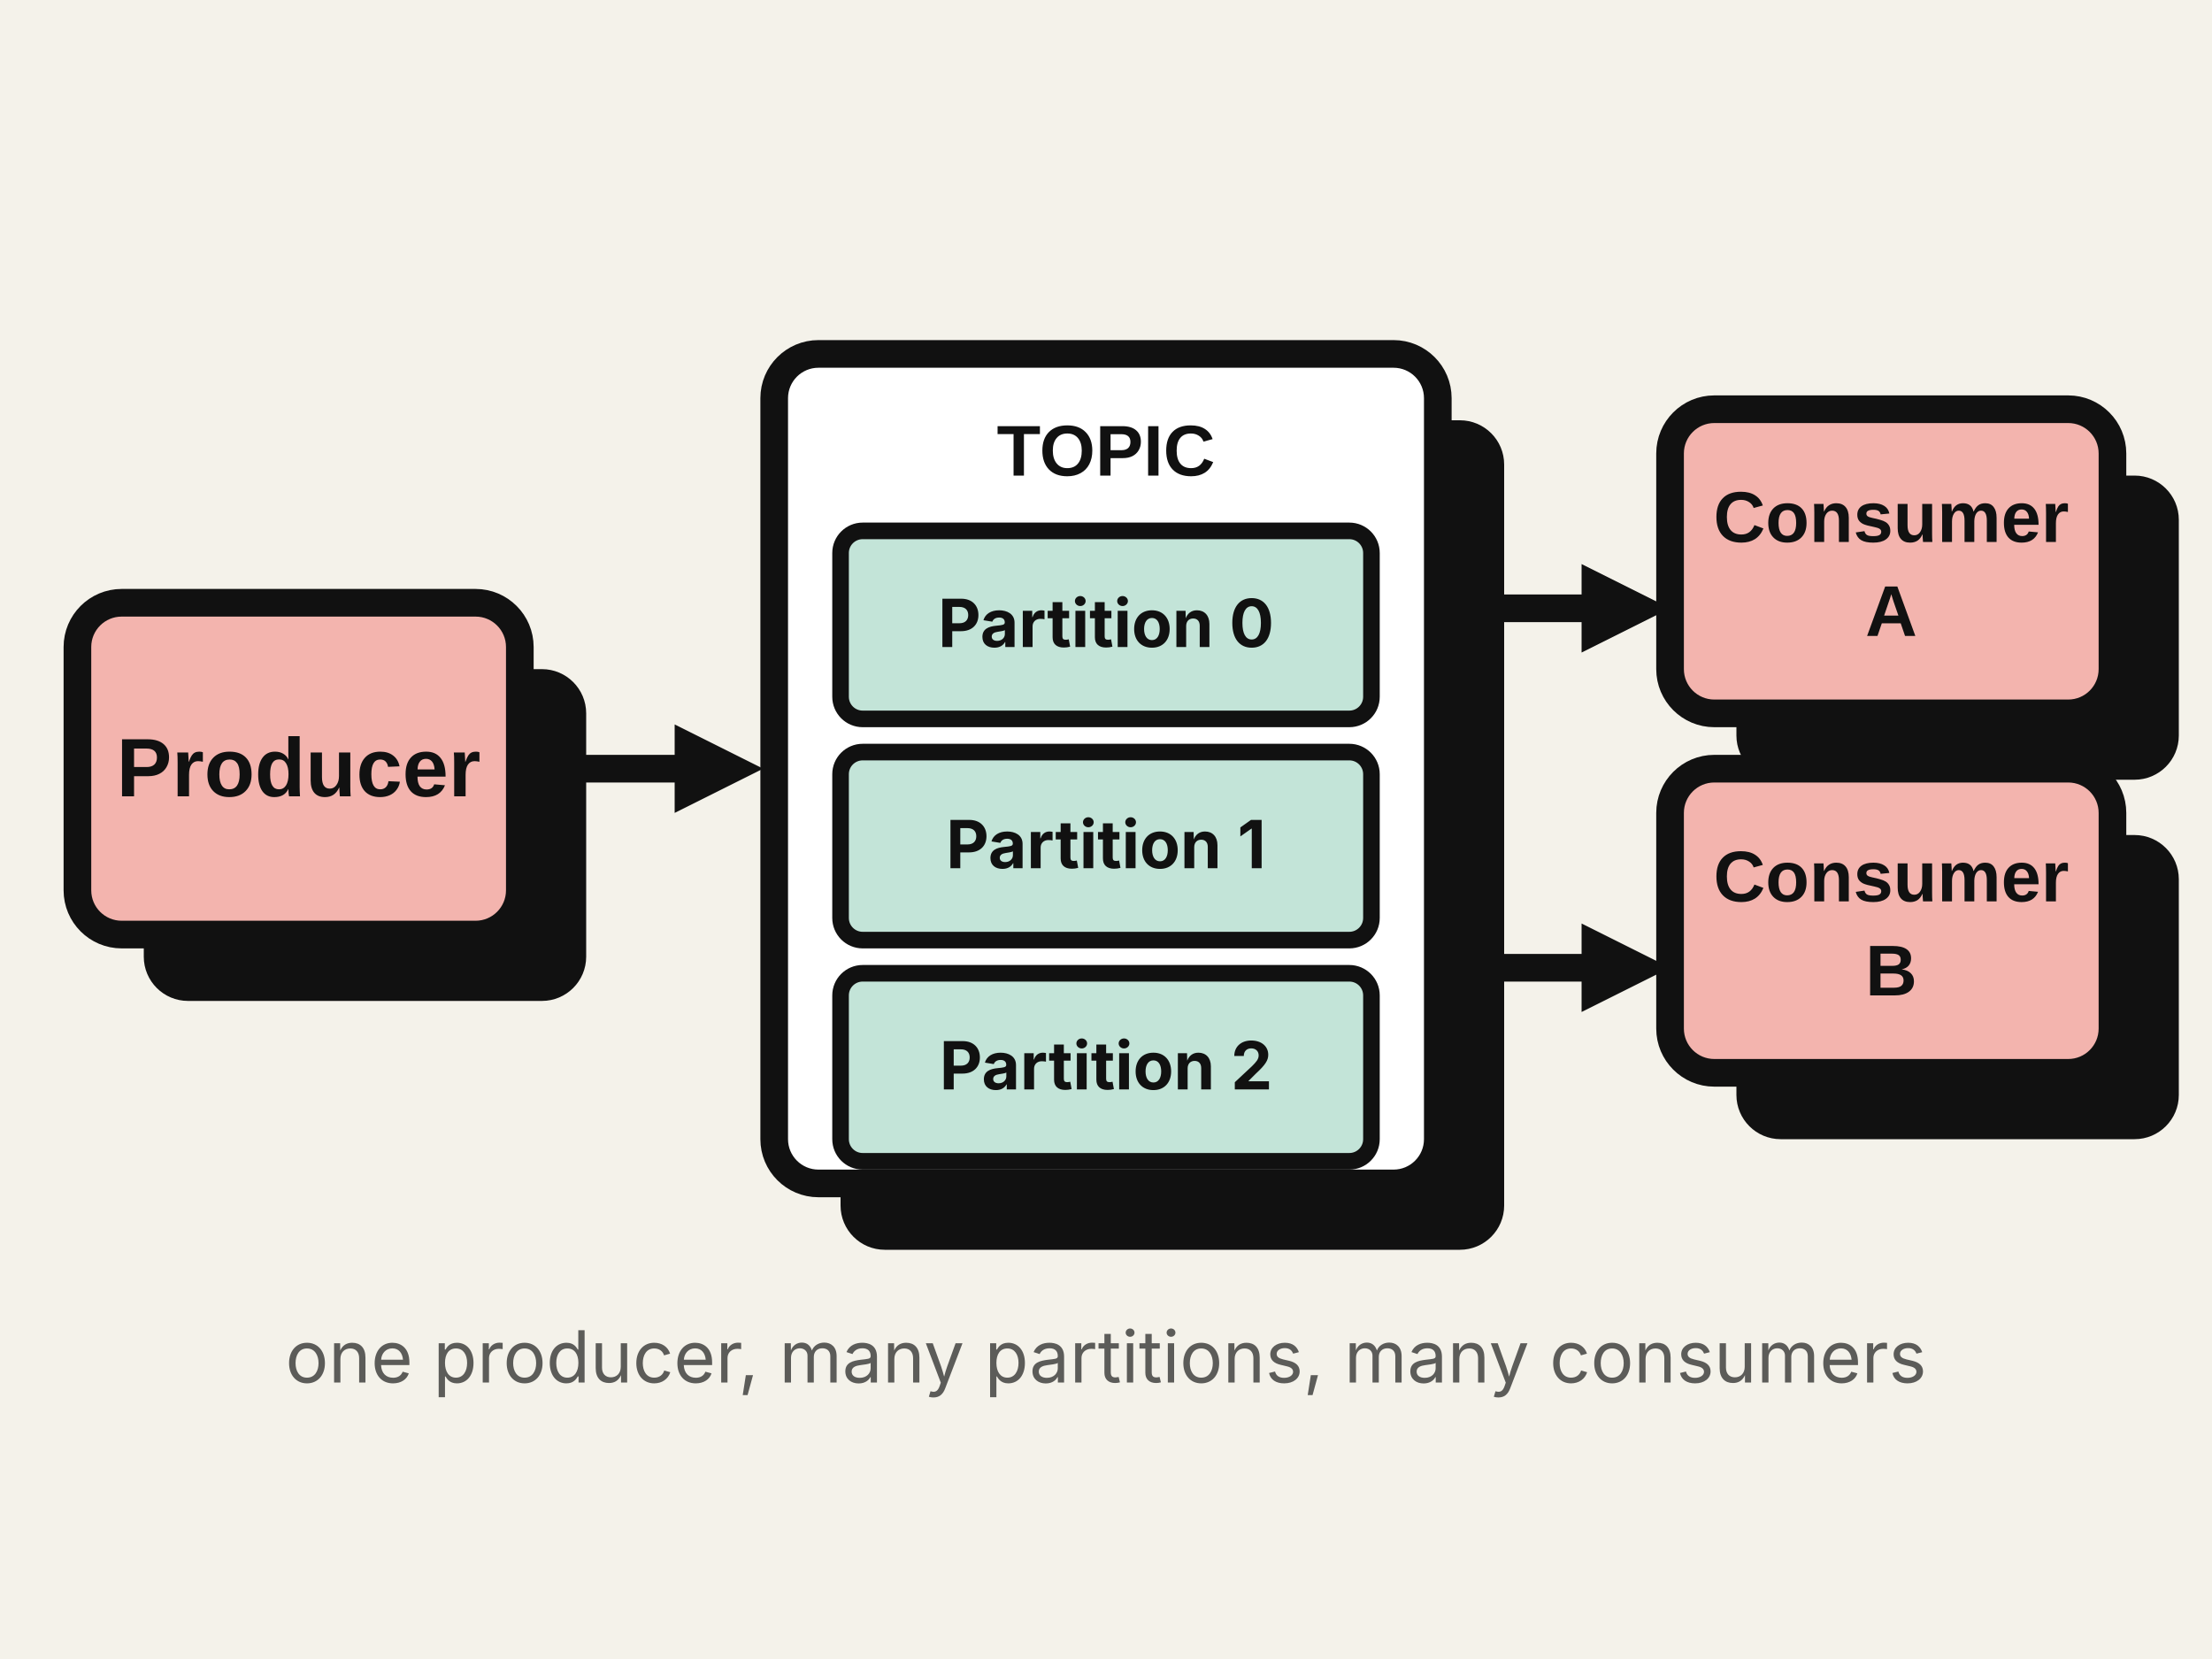
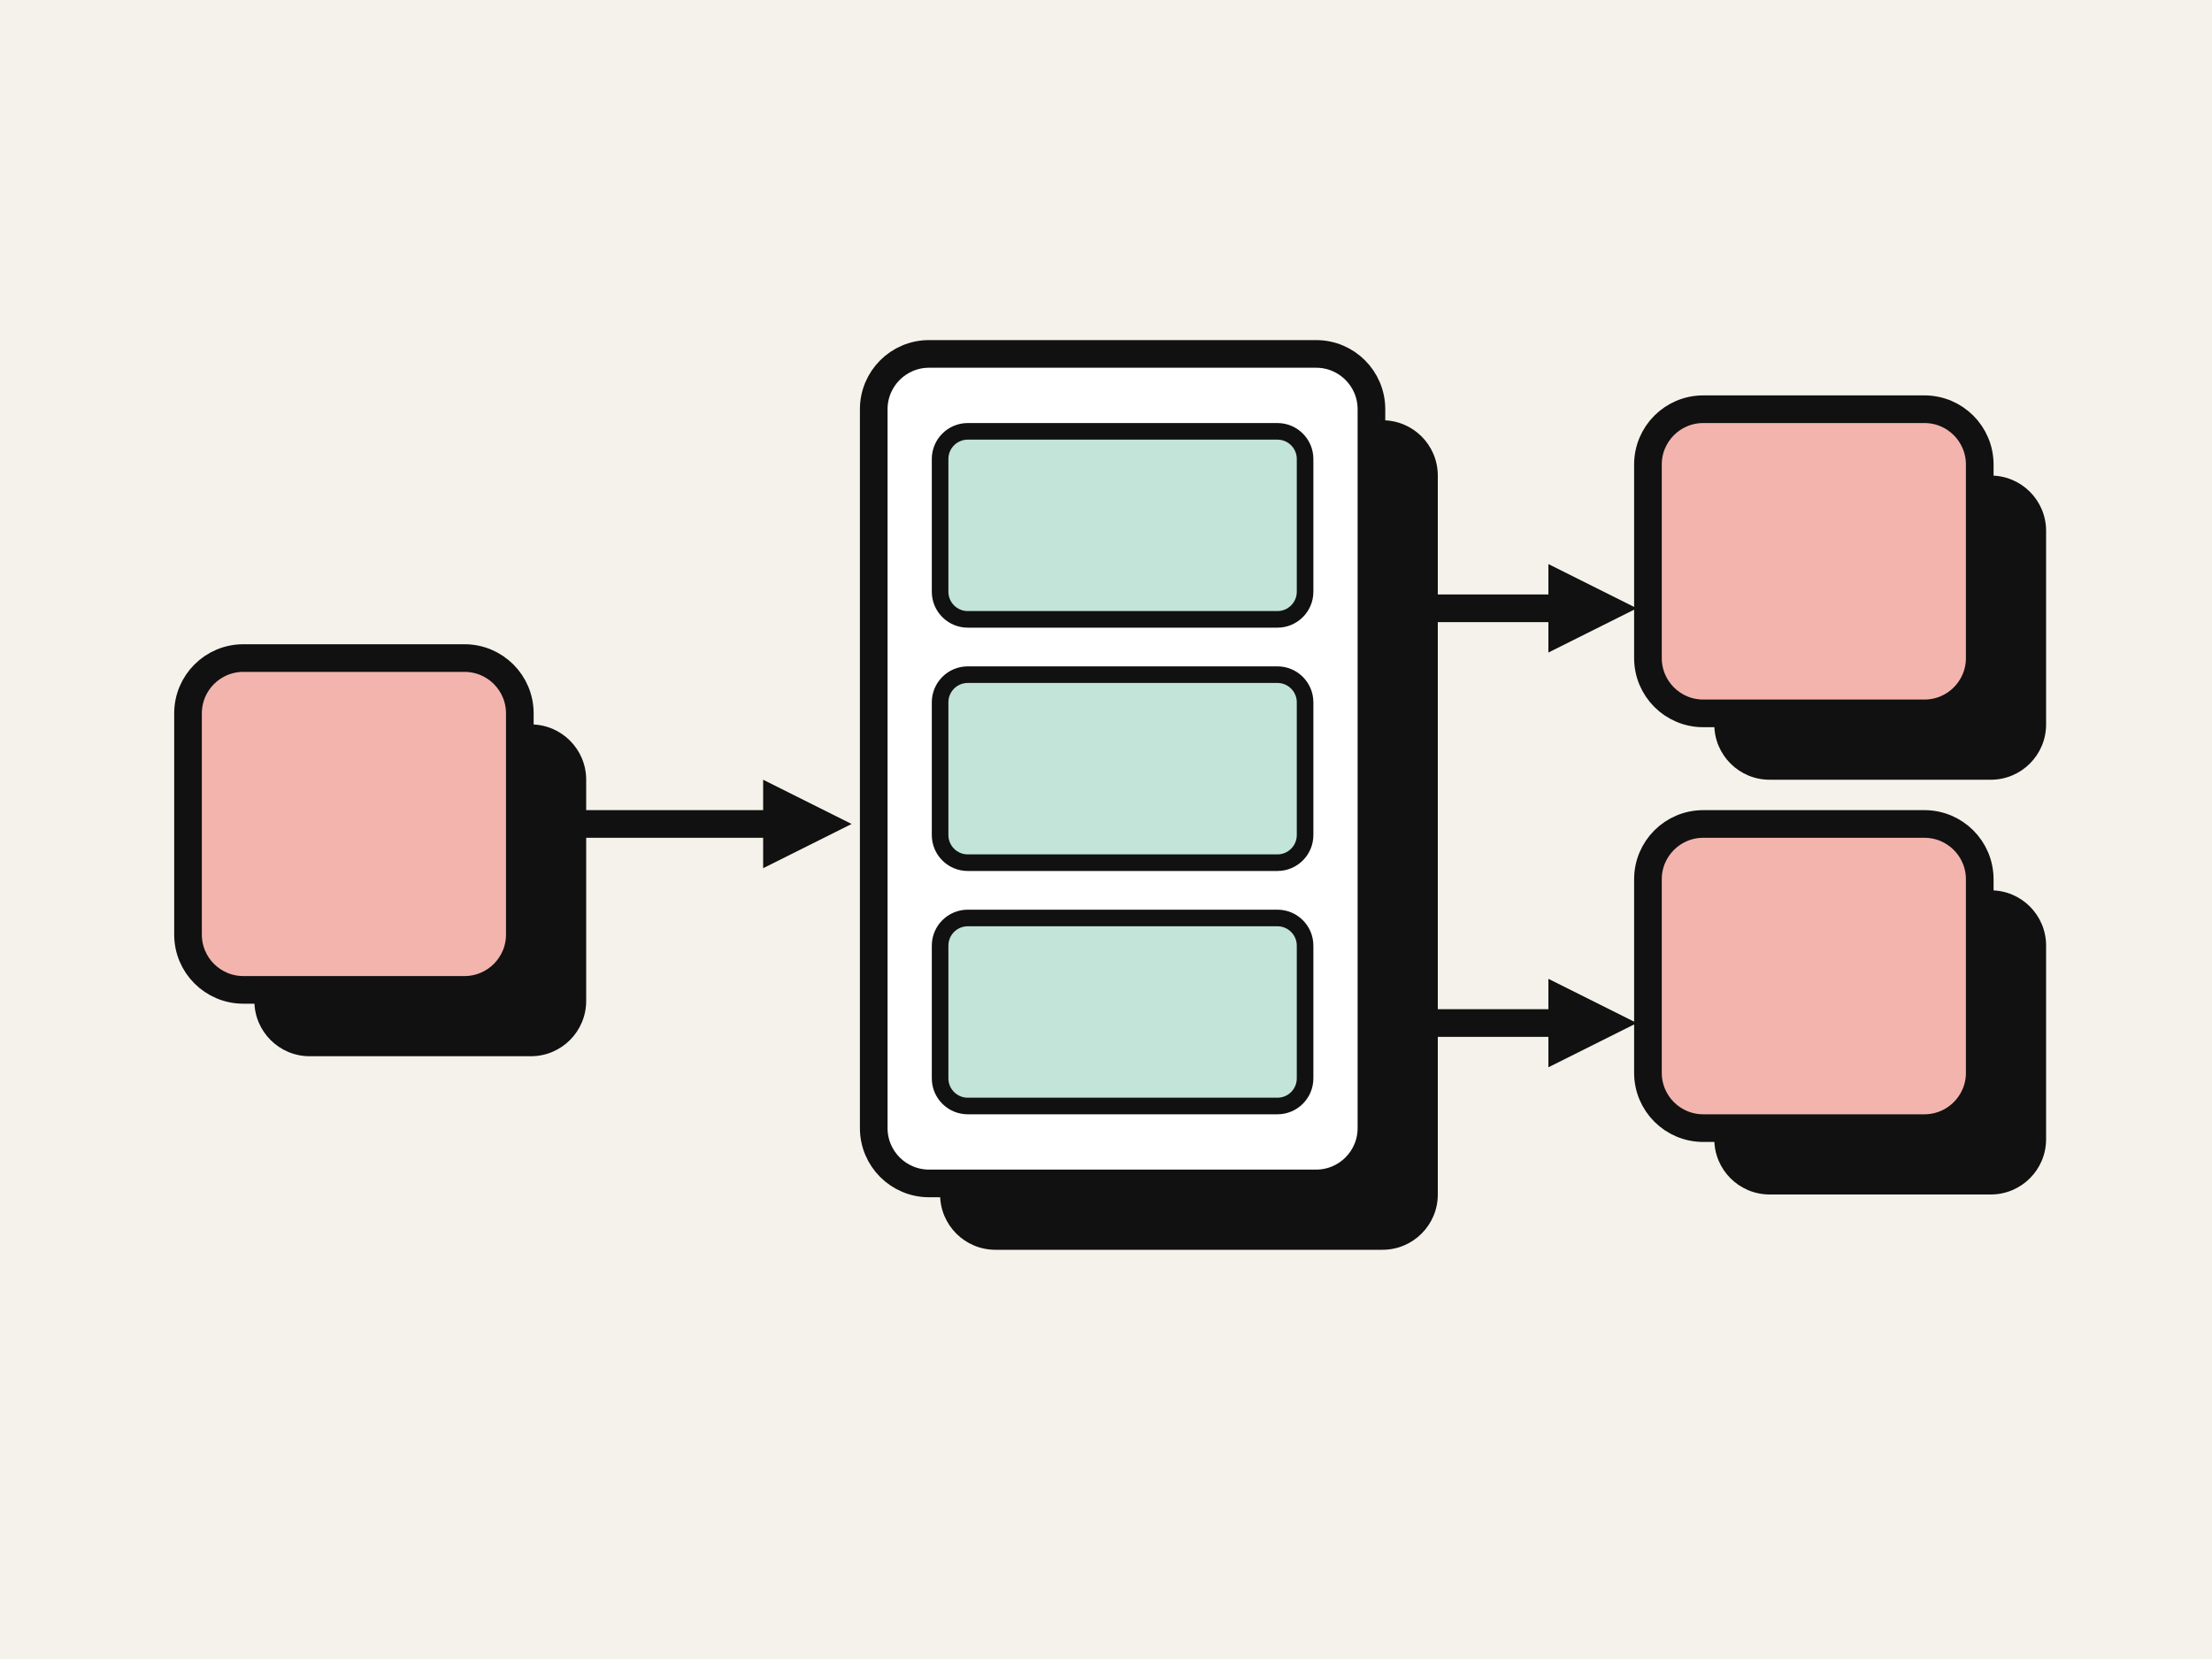
- <svg xmlns="http://www.w3.org/2000/svg" viewBox="0 0 400 300" role="img" aria-label="Simplified diagram of a producer writing to a Kafka topic split into partitions, read by two consumers">
+ <svg xmlns="http://www.w3.org/2000/svg" viewBox="0 0 400 300" role="img" aria-label="Diagram of a single node connecting through a stack of three layers to two separate nodes">
  <rect width="400" height="300" fill="#f4f2ea" />
  <g transform="translate(6,6)">
-     <rect x="20" y="115" width="80" height="60" rx="8" fill="#111111" />
+     <rect x="40" y="125" width="60" height="60" rx="10" fill="#111111" />
  </g>
-   <rect x="14" y="109" width="80" height="60" rx="8" fill="#f3b4ae" stroke="#111111" stroke-width="5" />
-   <text x="54" y="144" text-anchor="middle" font-family="Space Grotesk, Arial, sans-serif" font-weight="700" font-size="15" fill="#111111">Producer</text>
-   <path d="M96 139 h34" stroke="#111111" stroke-width="5" fill="none" stroke-linecap="round" />
-   <path d="M122 131 l16 8 l-16 8 z" fill="#111111" />
+   <rect x="34" y="119" width="60" height="60" rx="10" fill="#f3b4ae" stroke="#111111" stroke-width="5" />
+   <path d="M96 149 h44" stroke="#111111" stroke-width="5" fill="none" stroke-linecap="round" />
+   <path d="M138 141 l16 8 l-16 8 z" fill="#111111" />
  <g transform="translate(6,6)">
-     <rect x="146" y="70" width="120" height="150" rx="8" fill="#111111" />
+     <rect x="164" y="70" width="90" height="150" rx="10" fill="#111111" />
  </g>
-   <rect x="140" y="64" width="120" height="150" rx="8" fill="#ffffff" stroke="#111111" stroke-width="5" />
-   <text x="200" y="86" text-anchor="middle" font-family="Space Grotesk, Arial, sans-serif" font-weight="700" font-size="13" fill="#111111">TOPIC</text>
-   <rect x="152" y="96" width="96" height="34" rx="4" fill="#c3e4d8" stroke="#111111" stroke-width="3" />
-   <text x="200" y="117" text-anchor="middle" font-family="Inter, Arial, sans-serif" font-weight="700" font-size="12" fill="#111111">Partition 0</text>
-   <rect x="152" y="136" width="96" height="34" rx="4" fill="#c3e4d8" stroke="#111111" stroke-width="3" />
-   <text x="200" y="157" text-anchor="middle" font-family="Inter, Arial, sans-serif" font-weight="700" font-size="12" fill="#111111">Partition 1</text>
-   <rect x="152" y="176" width="96" height="34" rx="4" fill="#c3e4d8" stroke="#111111" stroke-width="3" />
-   <text x="200" y="197" text-anchor="middle" font-family="Inter, Arial, sans-serif" font-weight="700" font-size="12" fill="#111111">Partition 2</text>
-   <path d="M262 110 h30" stroke="#111111" stroke-width="5" fill="none" stroke-linecap="round" />
-   <path d="M286 102 l16 8 l-16 8 z" fill="#111111" />
-   <path d="M262 175 h30" stroke="#111111" stroke-width="5" fill="none" stroke-linecap="round" />
-   <path d="M286 167 l16 8 l-16 8 z" fill="#111111" />
+   <rect x="158" y="64" width="90" height="150" rx="10" fill="#ffffff" stroke="#111111" stroke-width="5" />
+   <rect x="170" y="78" width="66" height="34" rx="5" fill="#c3e4d8" stroke="#111111" stroke-width="3" />
+   <rect x="170" y="122" width="66" height="34" rx="5" fill="#c3e4d8" stroke="#111111" stroke-width="3" />
+   <rect x="170" y="166" width="66" height="34" rx="5" fill="#c3e4d8" stroke="#111111" stroke-width="3" />
+   <path d="M256 110 h30" stroke="#111111" stroke-width="5" fill="none" stroke-linecap="round" />
+   <path d="M280 102 l16 8 l-16 8 z" fill="#111111" />
+   <path d="M256 185 h30" stroke="#111111" stroke-width="5" fill="none" stroke-linecap="round" />
+   <path d="M280 177 l16 8 l-16 8 z" fill="#111111" />
  <g transform="translate(6,6)">
-     <rect x="308" y="80" width="80" height="55" rx="8" fill="#111111" />
+     <rect x="304" y="80" width="60" height="55" rx="10" fill="#111111" />
  </g>
-   <rect x="302" y="74" width="80" height="55" rx="8" fill="#f3b4ae" stroke="#111111" stroke-width="5" />
-   <text x="342" y="98" text-anchor="middle" font-family="Space Grotesk, Arial, sans-serif" font-weight="700" font-size="13" fill="#111111">Consumer</text>
-   <text x="342" y="115" text-anchor="middle" font-family="Space Grotesk, Arial, sans-serif" font-weight="700" font-size="13" fill="#111111">A</text>
+   <rect x="298" y="74" width="60" height="55" rx="10" fill="#f3b4ae" stroke="#111111" stroke-width="5" />
  <g transform="translate(6,6)">
-     <rect x="308" y="145" width="80" height="55" rx="8" fill="#111111" />
+     <rect x="304" y="155" width="60" height="55" rx="10" fill="#111111" />
  </g>
-   <rect x="302" y="139" width="80" height="55" rx="8" fill="#f3b4ae" stroke="#111111" stroke-width="5" />
-   <text x="342" y="163" text-anchor="middle" font-family="Space Grotesk, Arial, sans-serif" font-weight="700" font-size="13" fill="#111111">Consumer</text>
-   <text x="342" y="180" text-anchor="middle" font-family="Space Grotesk, Arial, sans-serif" font-weight="700" font-size="13" fill="#111111">B</text>
-   <text x="200" y="250" text-anchor="middle" font-family="Inter, Arial, sans-serif" font-size="13" fill="#111111aa">one producer, many partitions, many consumers</text>
+   <rect x="298" y="149" width="60" height="55" rx="10" fill="#f3b4ae" stroke="#111111" stroke-width="5" />
</svg>
